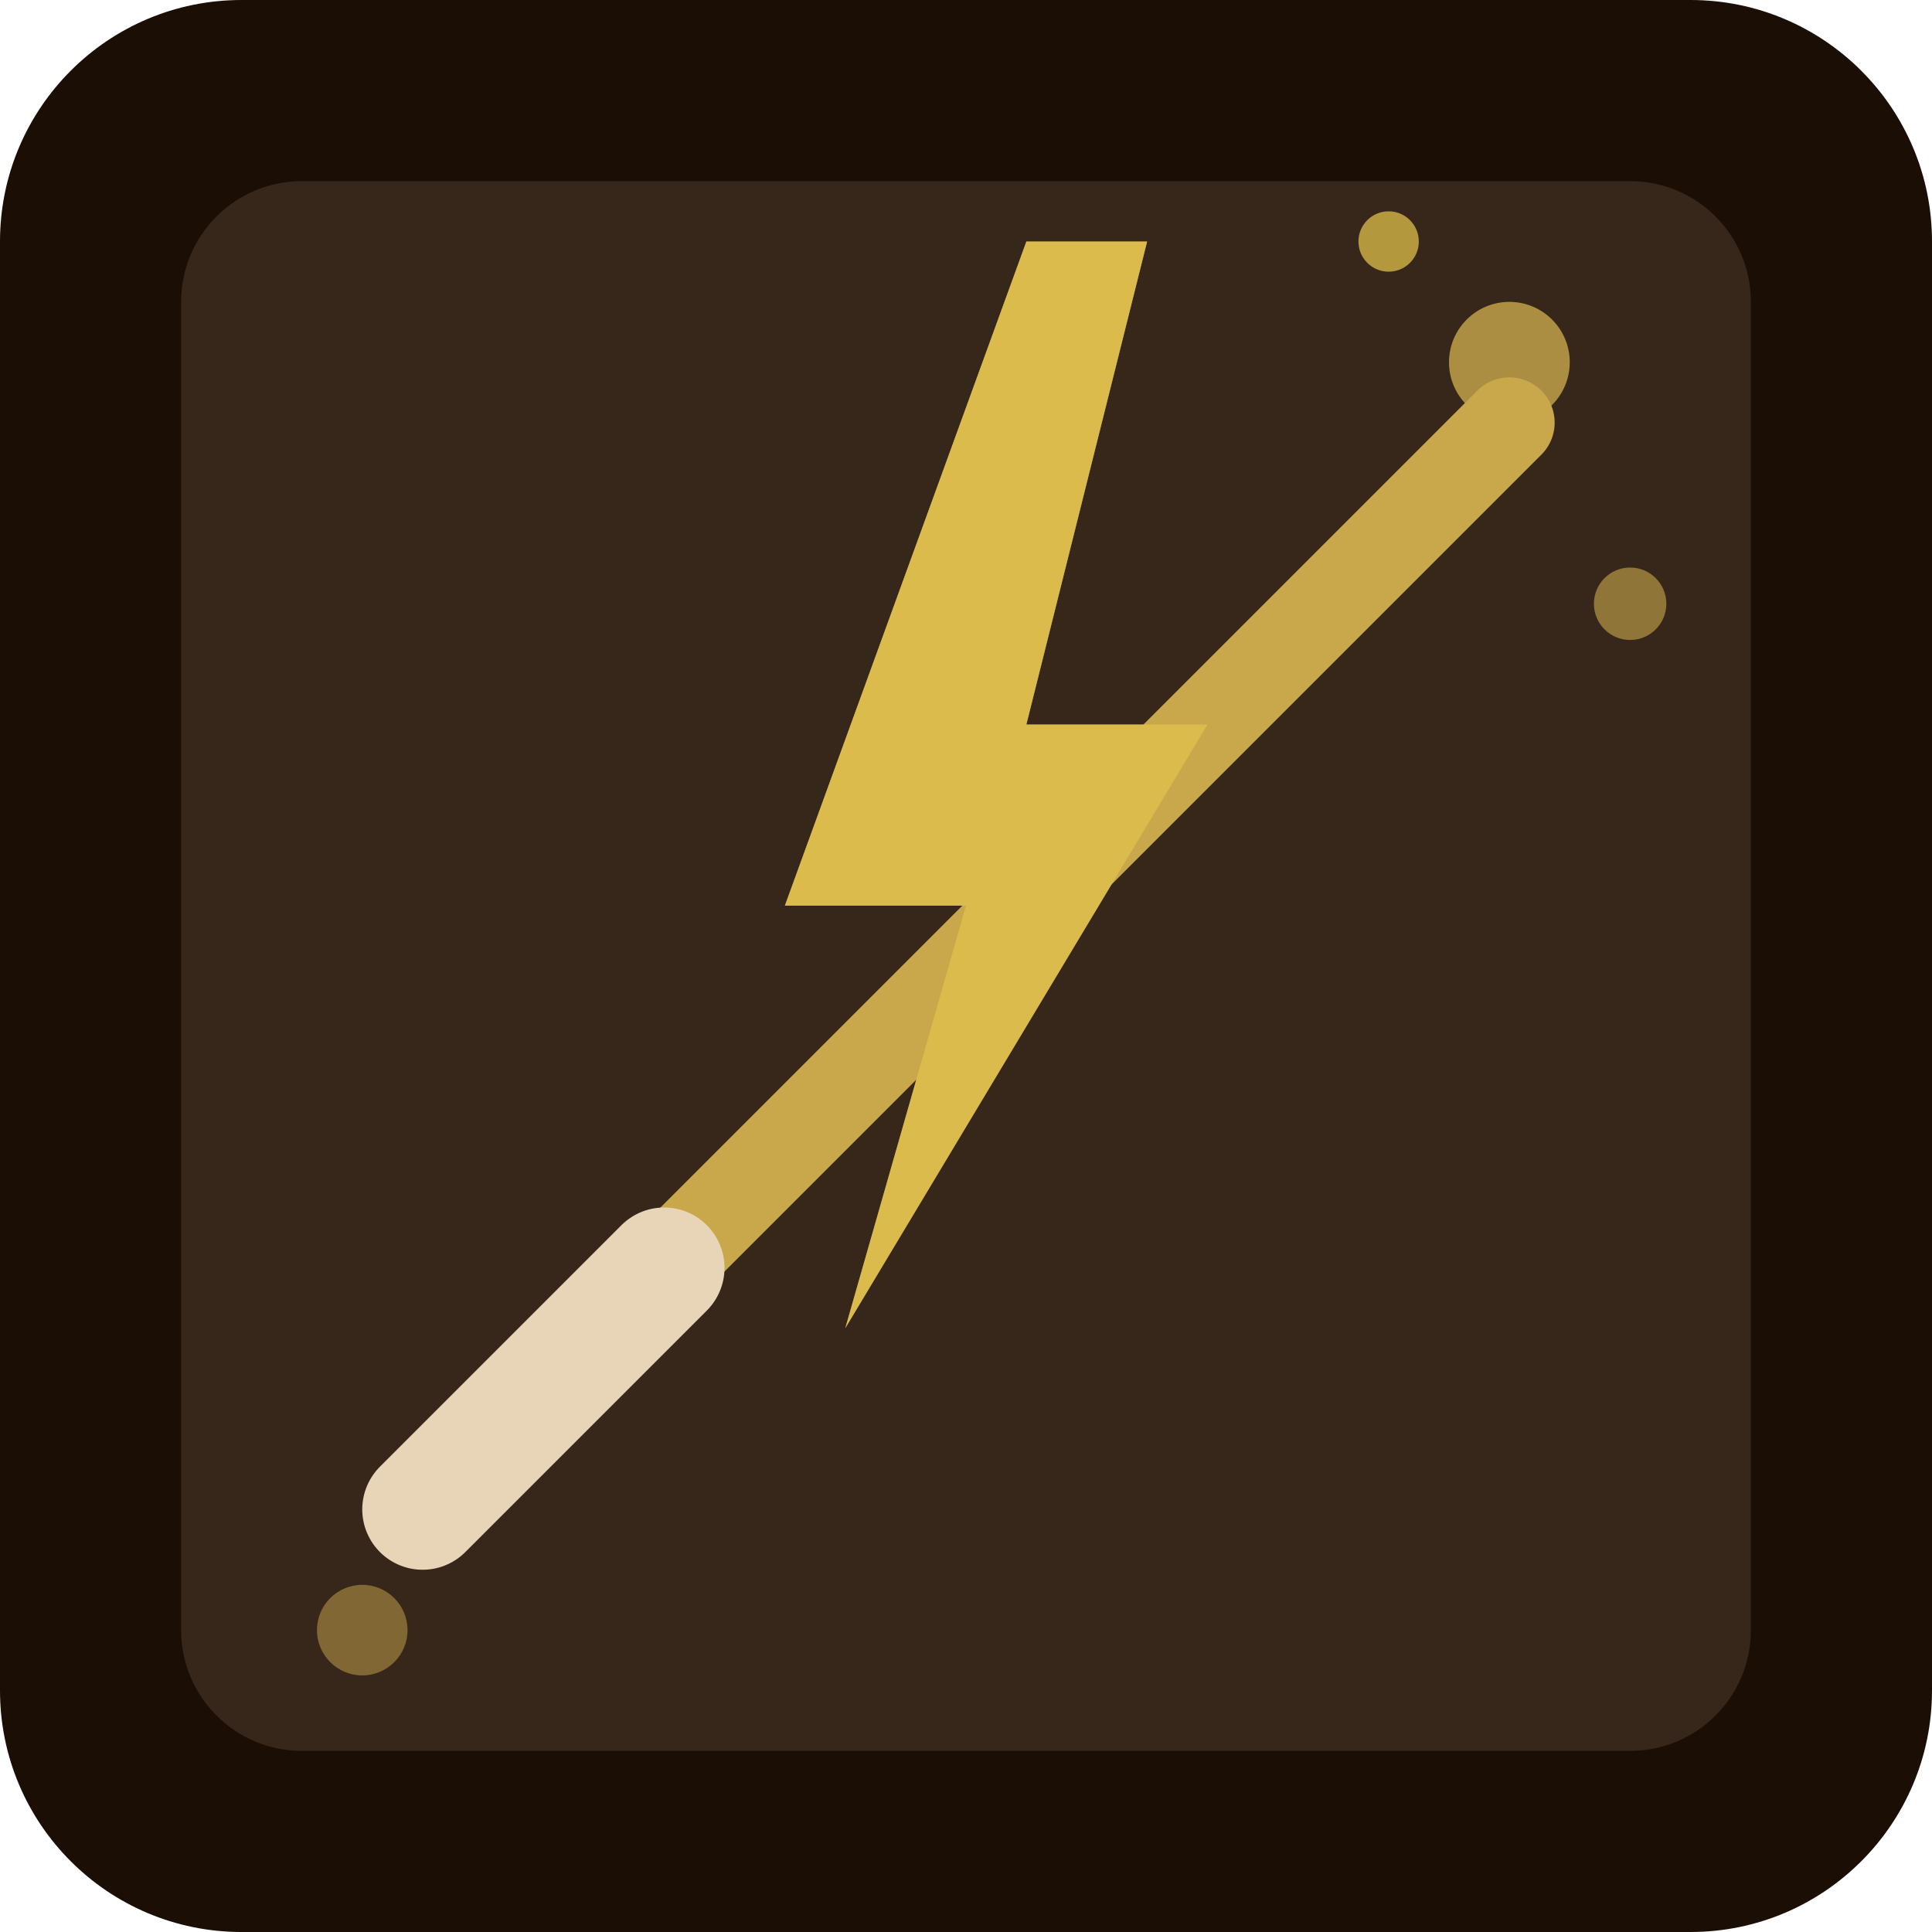
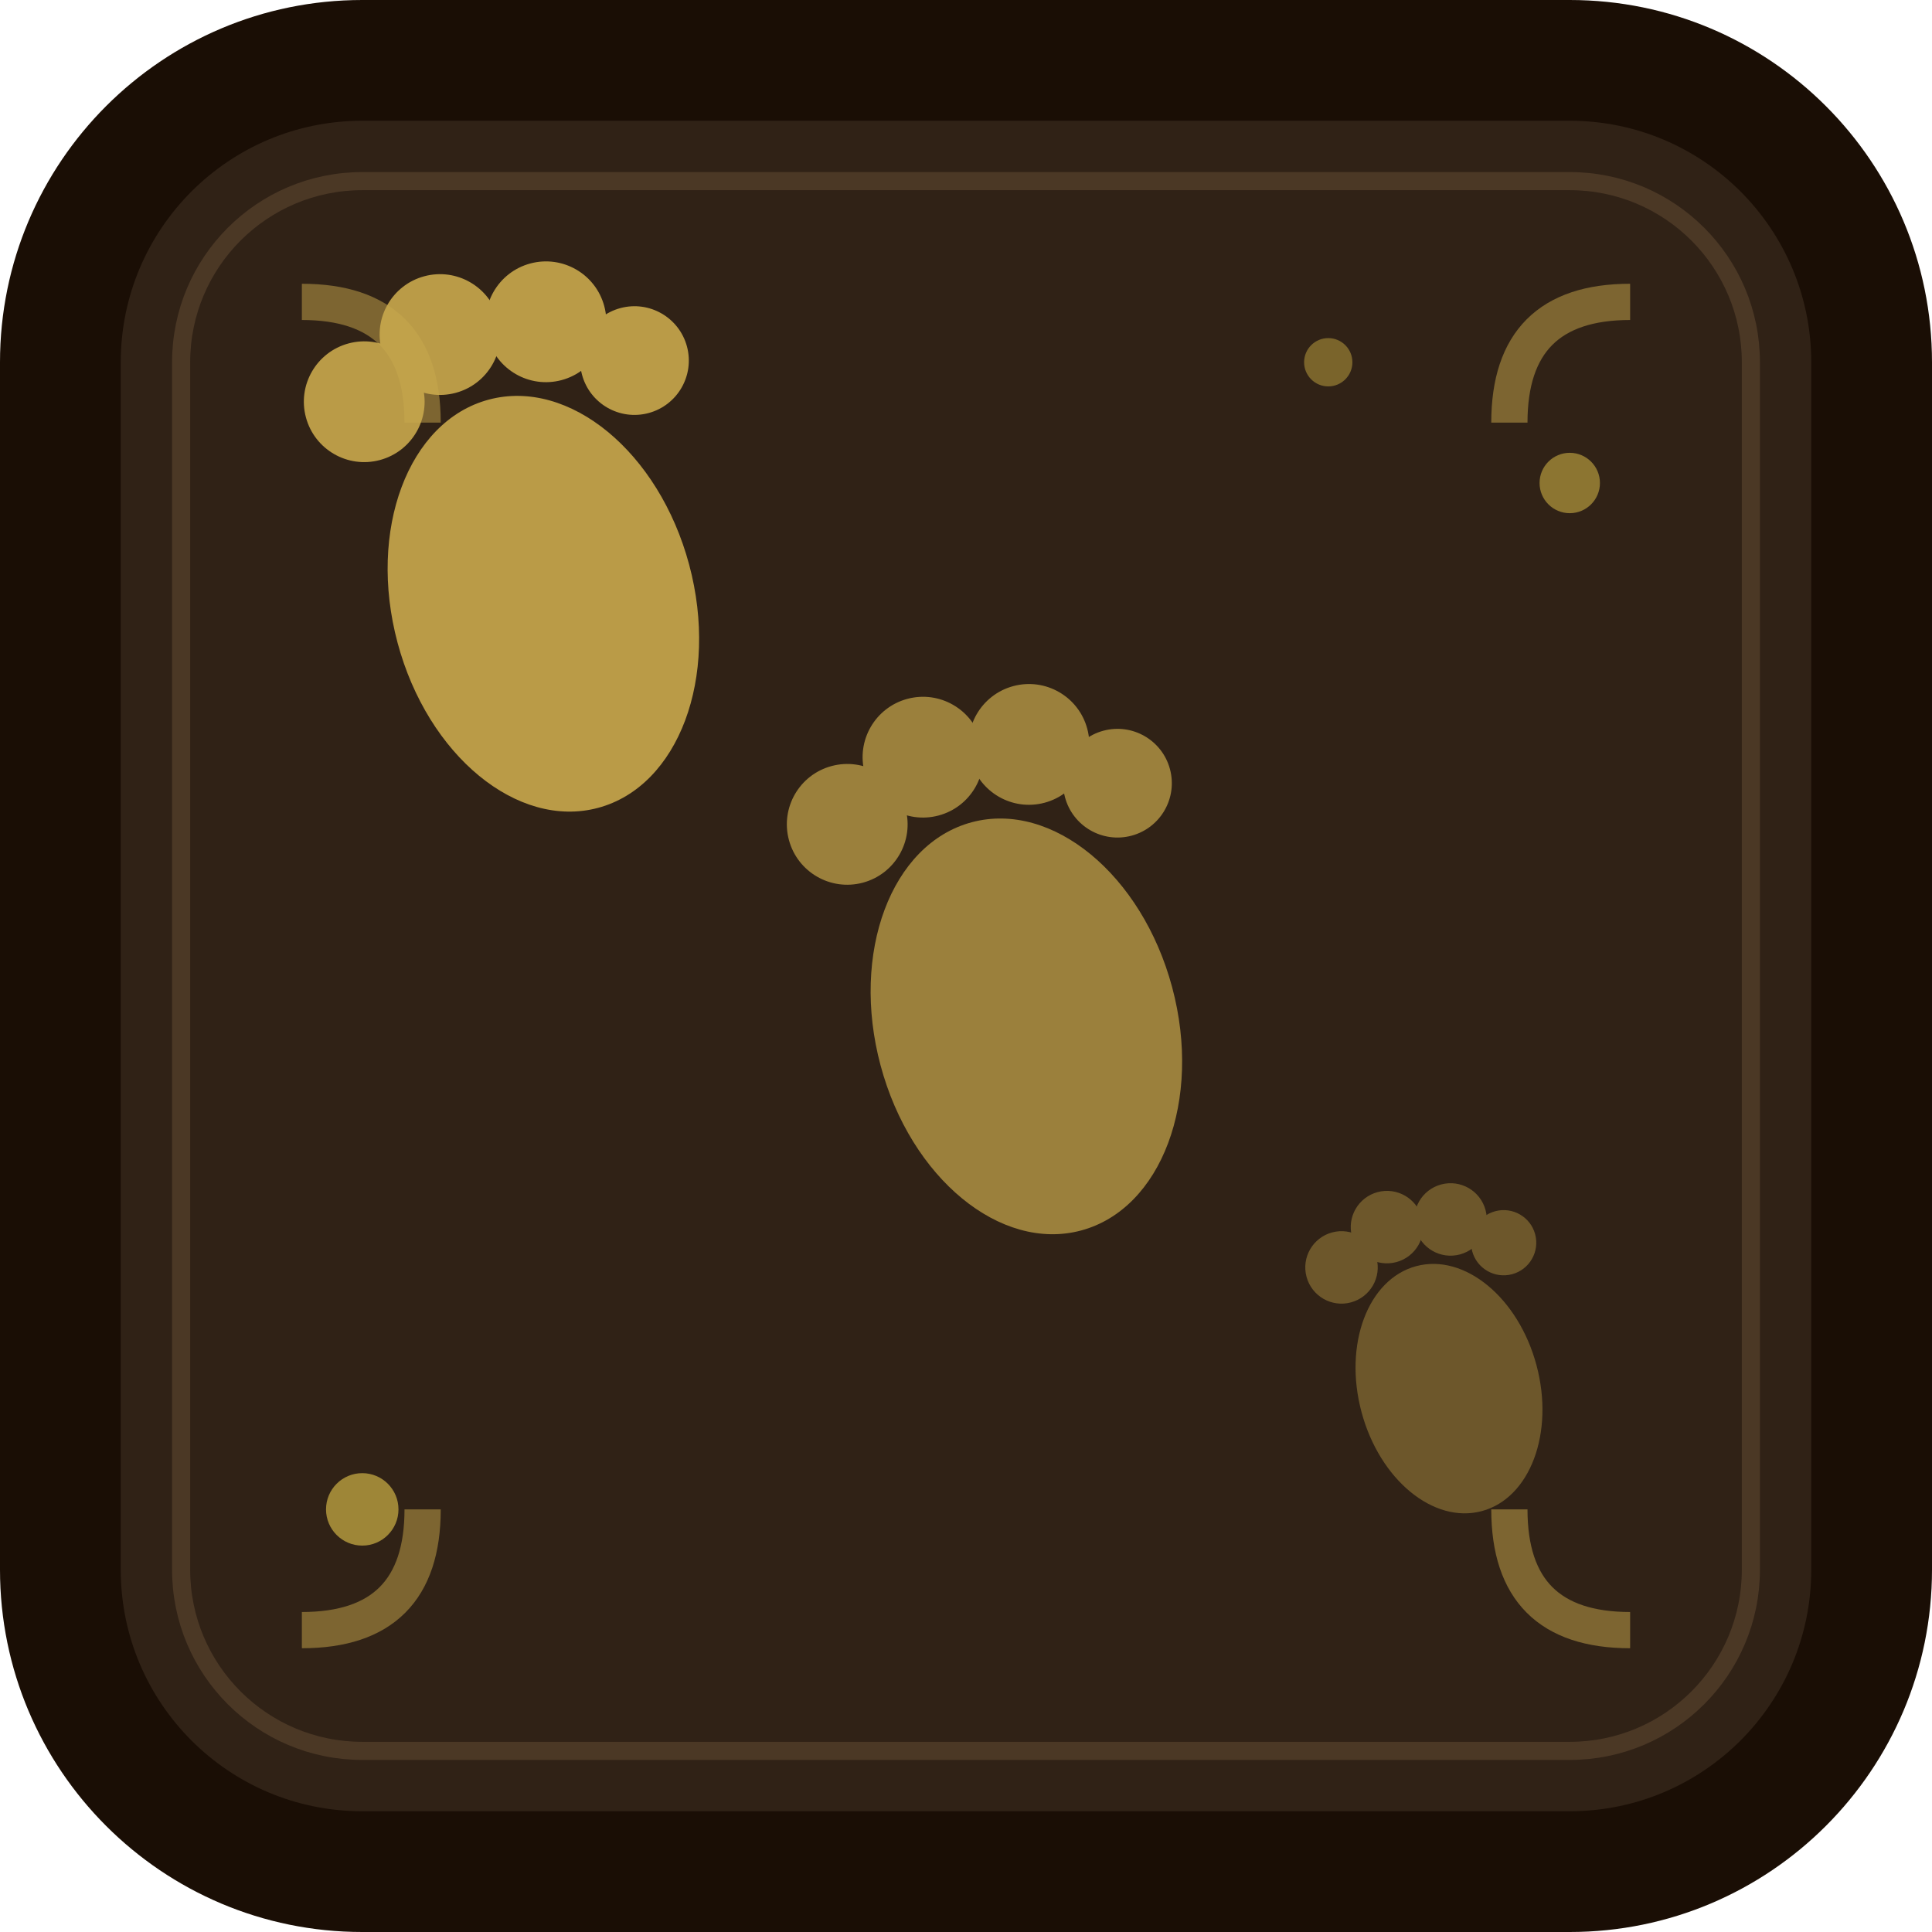
<svg xmlns="http://www.w3.org/2000/svg" viewBox="0 0 64 64">
-   <rect width="64" height="64" rx="8" fill="#1a0e05" />
-   <rect x="6" y="6" width="52" height="52" rx="4" fill="#d4b896" opacity=".15" />
-   <line x1="14" y1="50" x2="50" y2="14" stroke="#c9a84c" stroke-width="3" stroke-linecap="round" />
-   <line x1="14" y1="50" x2="22" y2="42" stroke="#e8d5b7" stroke-width="4" stroke-linecap="round" />
-   <path d="M38 8 L34 24 L40 24 L28 44 L32 30 L26 30 L34 8 Z" fill="#c9a84c" />
-   <path d="M38 8 L34 24 L40 24 L28 44 L32 30 L26 30 L34 8 Z" fill="#e8c84c" opacity=".6" />
-   <circle cx="50" cy="12" r="2" fill="#c9a84c" opacity=".8" />
-   <circle cx="54" cy="20" r="1.2" fill="#c9a84c" opacity=".6" />
-   <circle cx="46" cy="8" r="1" fill="#e8c84c" opacity=".7" />
-   <circle cx="12" cy="54" r="1.5" fill="#c9a84c" opacity=".5" />
+   <rect width="64" height="64" rx="12" fill="#1a0e05" />
+   <rect x="4" y="4" width="56" height="56" rx="8" fill="#d4b896" opacity=".12" />
+   <rect x="6" y="6" width="52" height="52" rx="6" fill="none" stroke="#8a6a4a" stroke-width=".6" opacity=".3" />
+   <path d="M10 10 Q14 10 14 14" fill="none" stroke="#c9a84c" stroke-width="1.2" opacity=".5" />
+   <path d="M54 10 Q50 10 50 14" fill="none" stroke="#c9a84c" stroke-width="1.2" opacity=".5" />
+   <path d="M10 54 Q14 54 14 50" fill="none" stroke="#c9a84c" stroke-width="1.2" opacity=".5" />
+   <path d="M54 54 Q50 54 50 50" fill="none" stroke="#c9a84c" stroke-width="1.2" opacity=".5" />
+   <g transform="translate(18,20) rotate(-15)" opacity=".9">
+     <ellipse cx="0" cy="0" rx="5" ry="7" fill="#c9a84c" />
+     <circle cx="-4" cy="-8" r="2" fill="#c9a84c" />
+     <circle cx="-1" cy="-9.5" r="2" fill="#c9a84c" />
+     <circle cx="2.5" cy="-9" r="2" fill="#c9a84c" />
+     <circle cx="5" cy="-7" r="1.8" fill="#c9a84c" />
+   </g>
+   <g transform="translate(34,34) rotate(-15)" opacity=".7">
+     <ellipse cx="0" cy="0" rx="5" ry="7" fill="#c9a84c" />
+     <circle cx="-4" cy="-8" r="2" fill="#c9a84c" />
+     <circle cx="-1" cy="-9.5" r="2" fill="#c9a84c" />
+     <circle cx="2.5" cy="-9" r="2" fill="#c9a84c" />
+     <circle cx="5" cy="-7" r="1.8" fill="#c9a84c" />
+   </g>
+   <g transform="translate(48,46) rotate(-15) scale(.6)" opacity=".4">
+     <ellipse cx="0" cy="0" rx="5" ry="7" fill="#c9a84c" />
+     <circle cx="-4" cy="-8" r="2" fill="#c9a84c" />
+     <circle cx="-1" cy="-9.5" r="2" fill="#c9a84c" />
+     <circle cx="2.5" cy="-9" r="2" fill="#c9a84c" />
+     <circle cx="5" cy="-7" r="1.8" fill="#c9a84c" />
+   </g>
+   <circle cx="12" cy="50" r="1.2" fill="#e8c84c" opacity=".6" />
+   <circle cx="52" cy="16" r="1" fill="#e8c84c" opacity=".5" />
+   <circle cx="44" cy="12" r=".8" fill="#e8c84c" opacity=".4" />
</svg>
